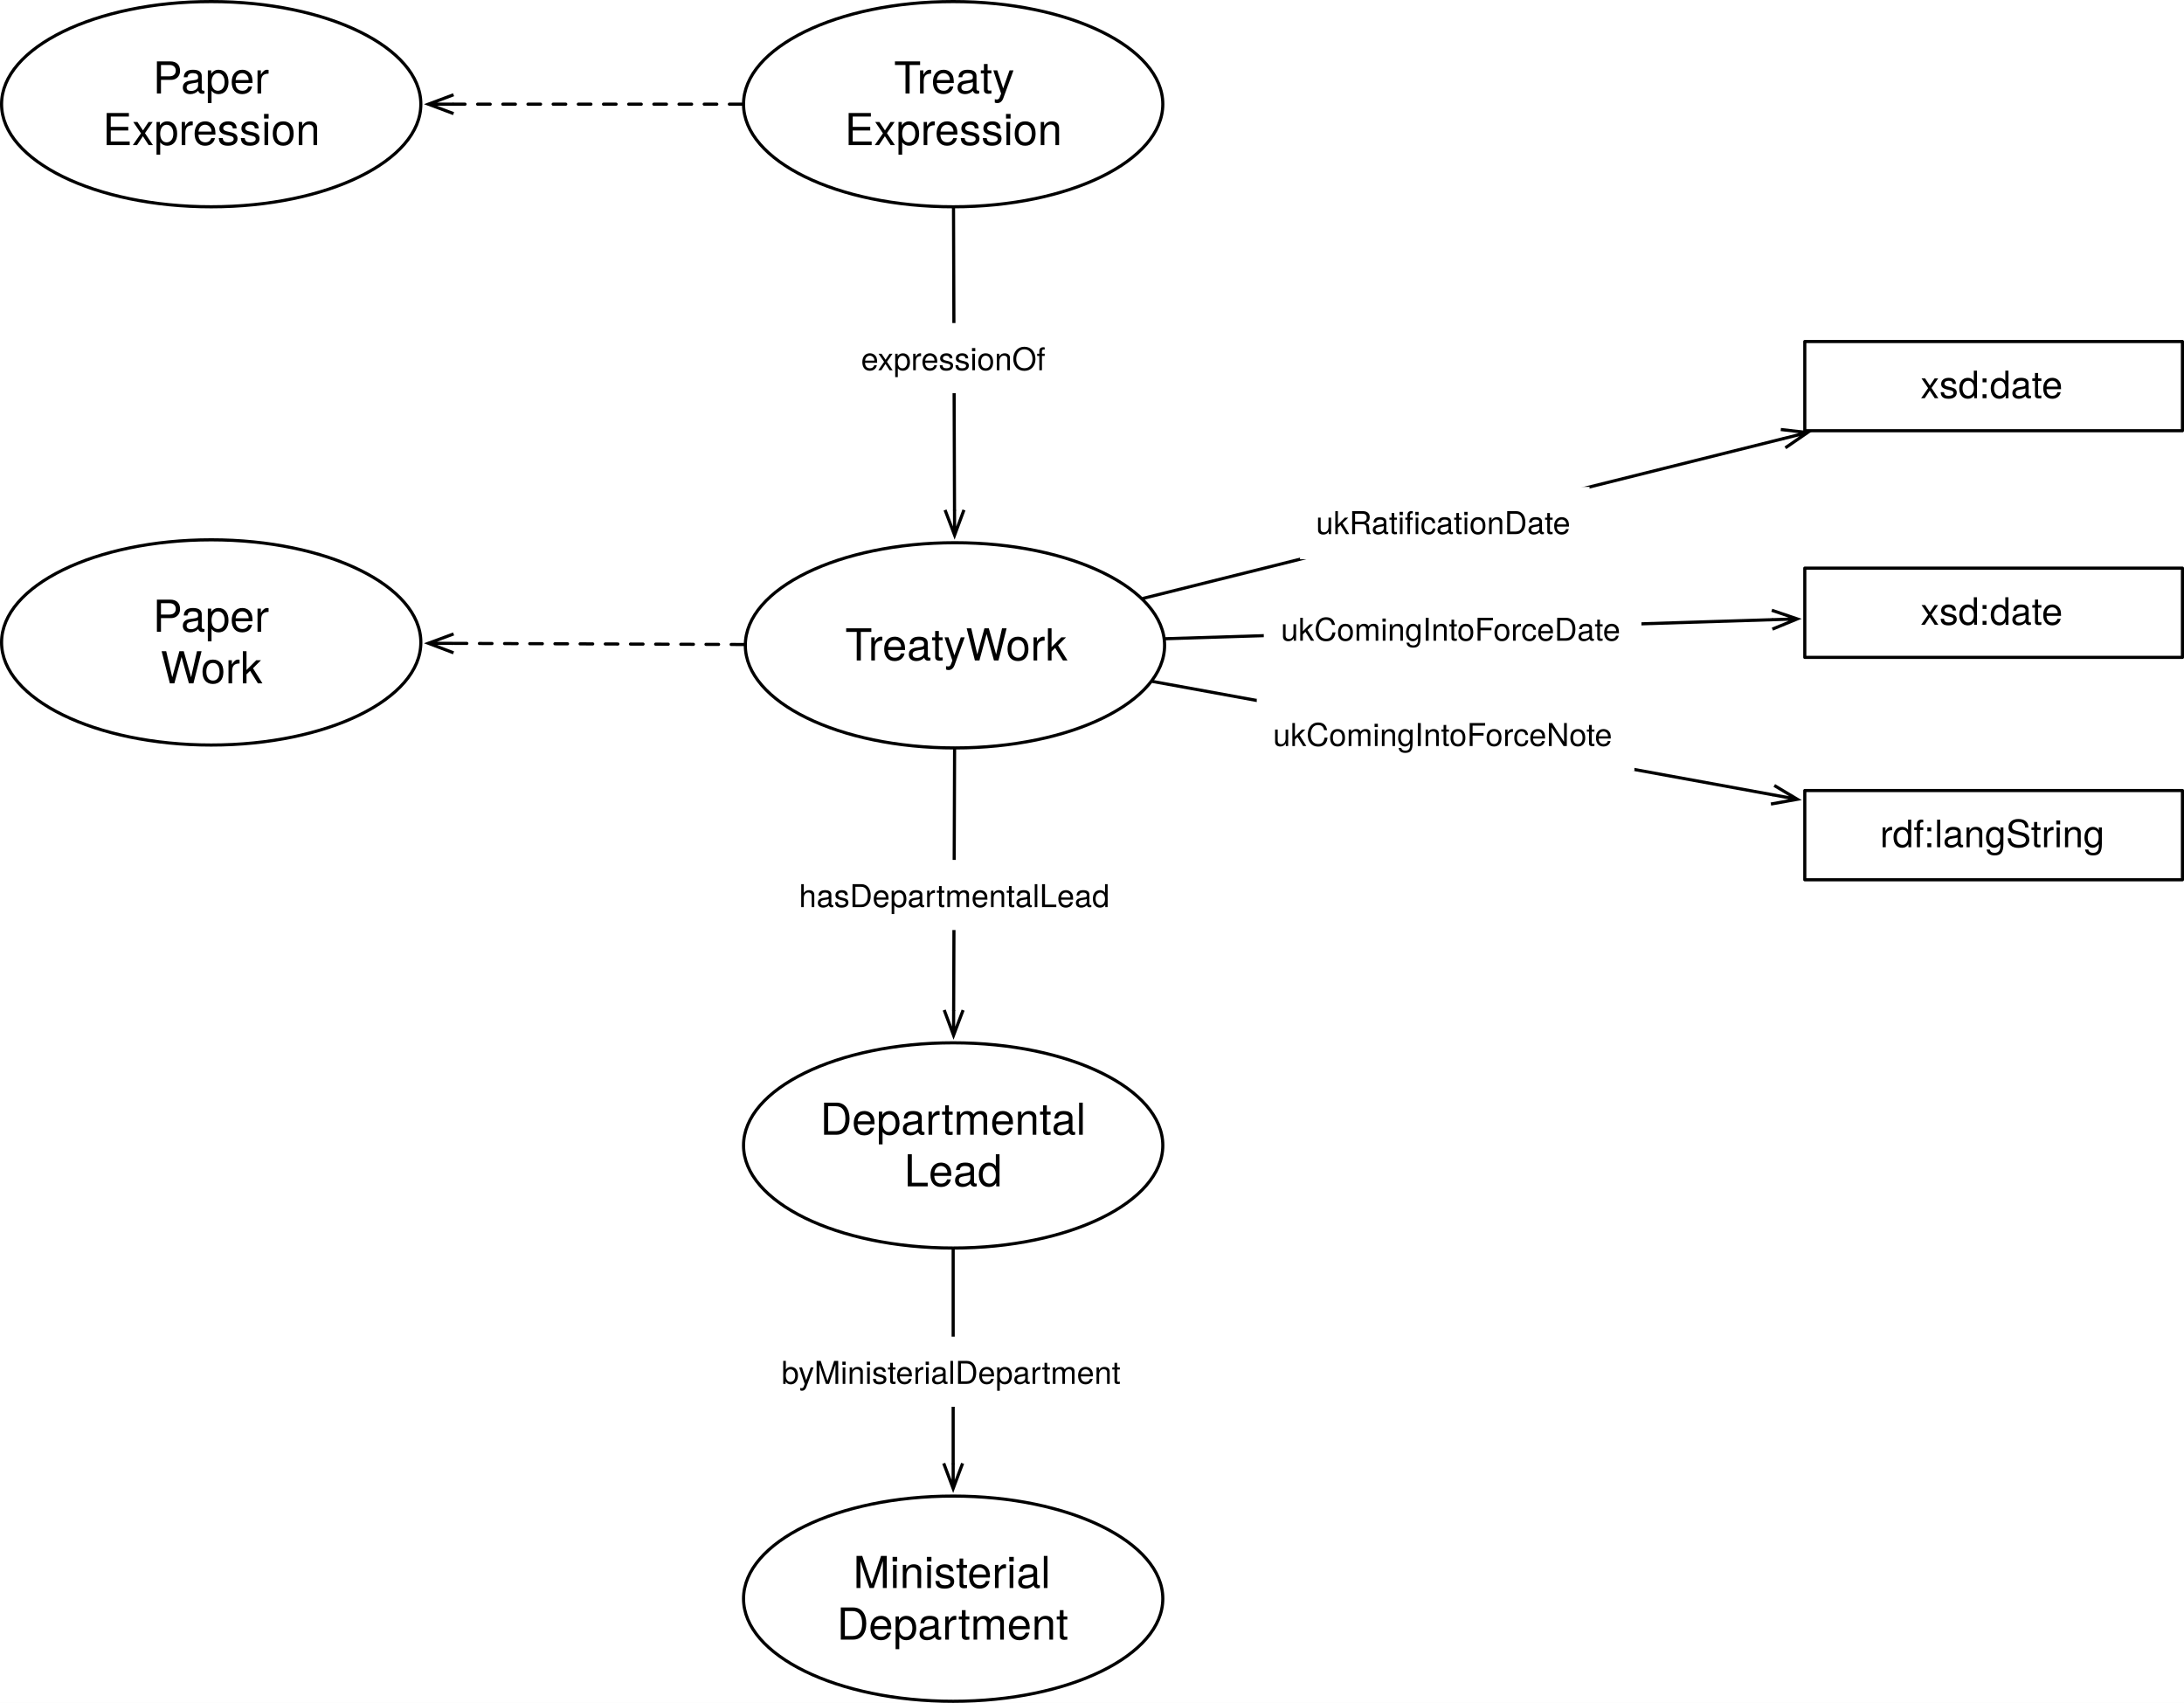
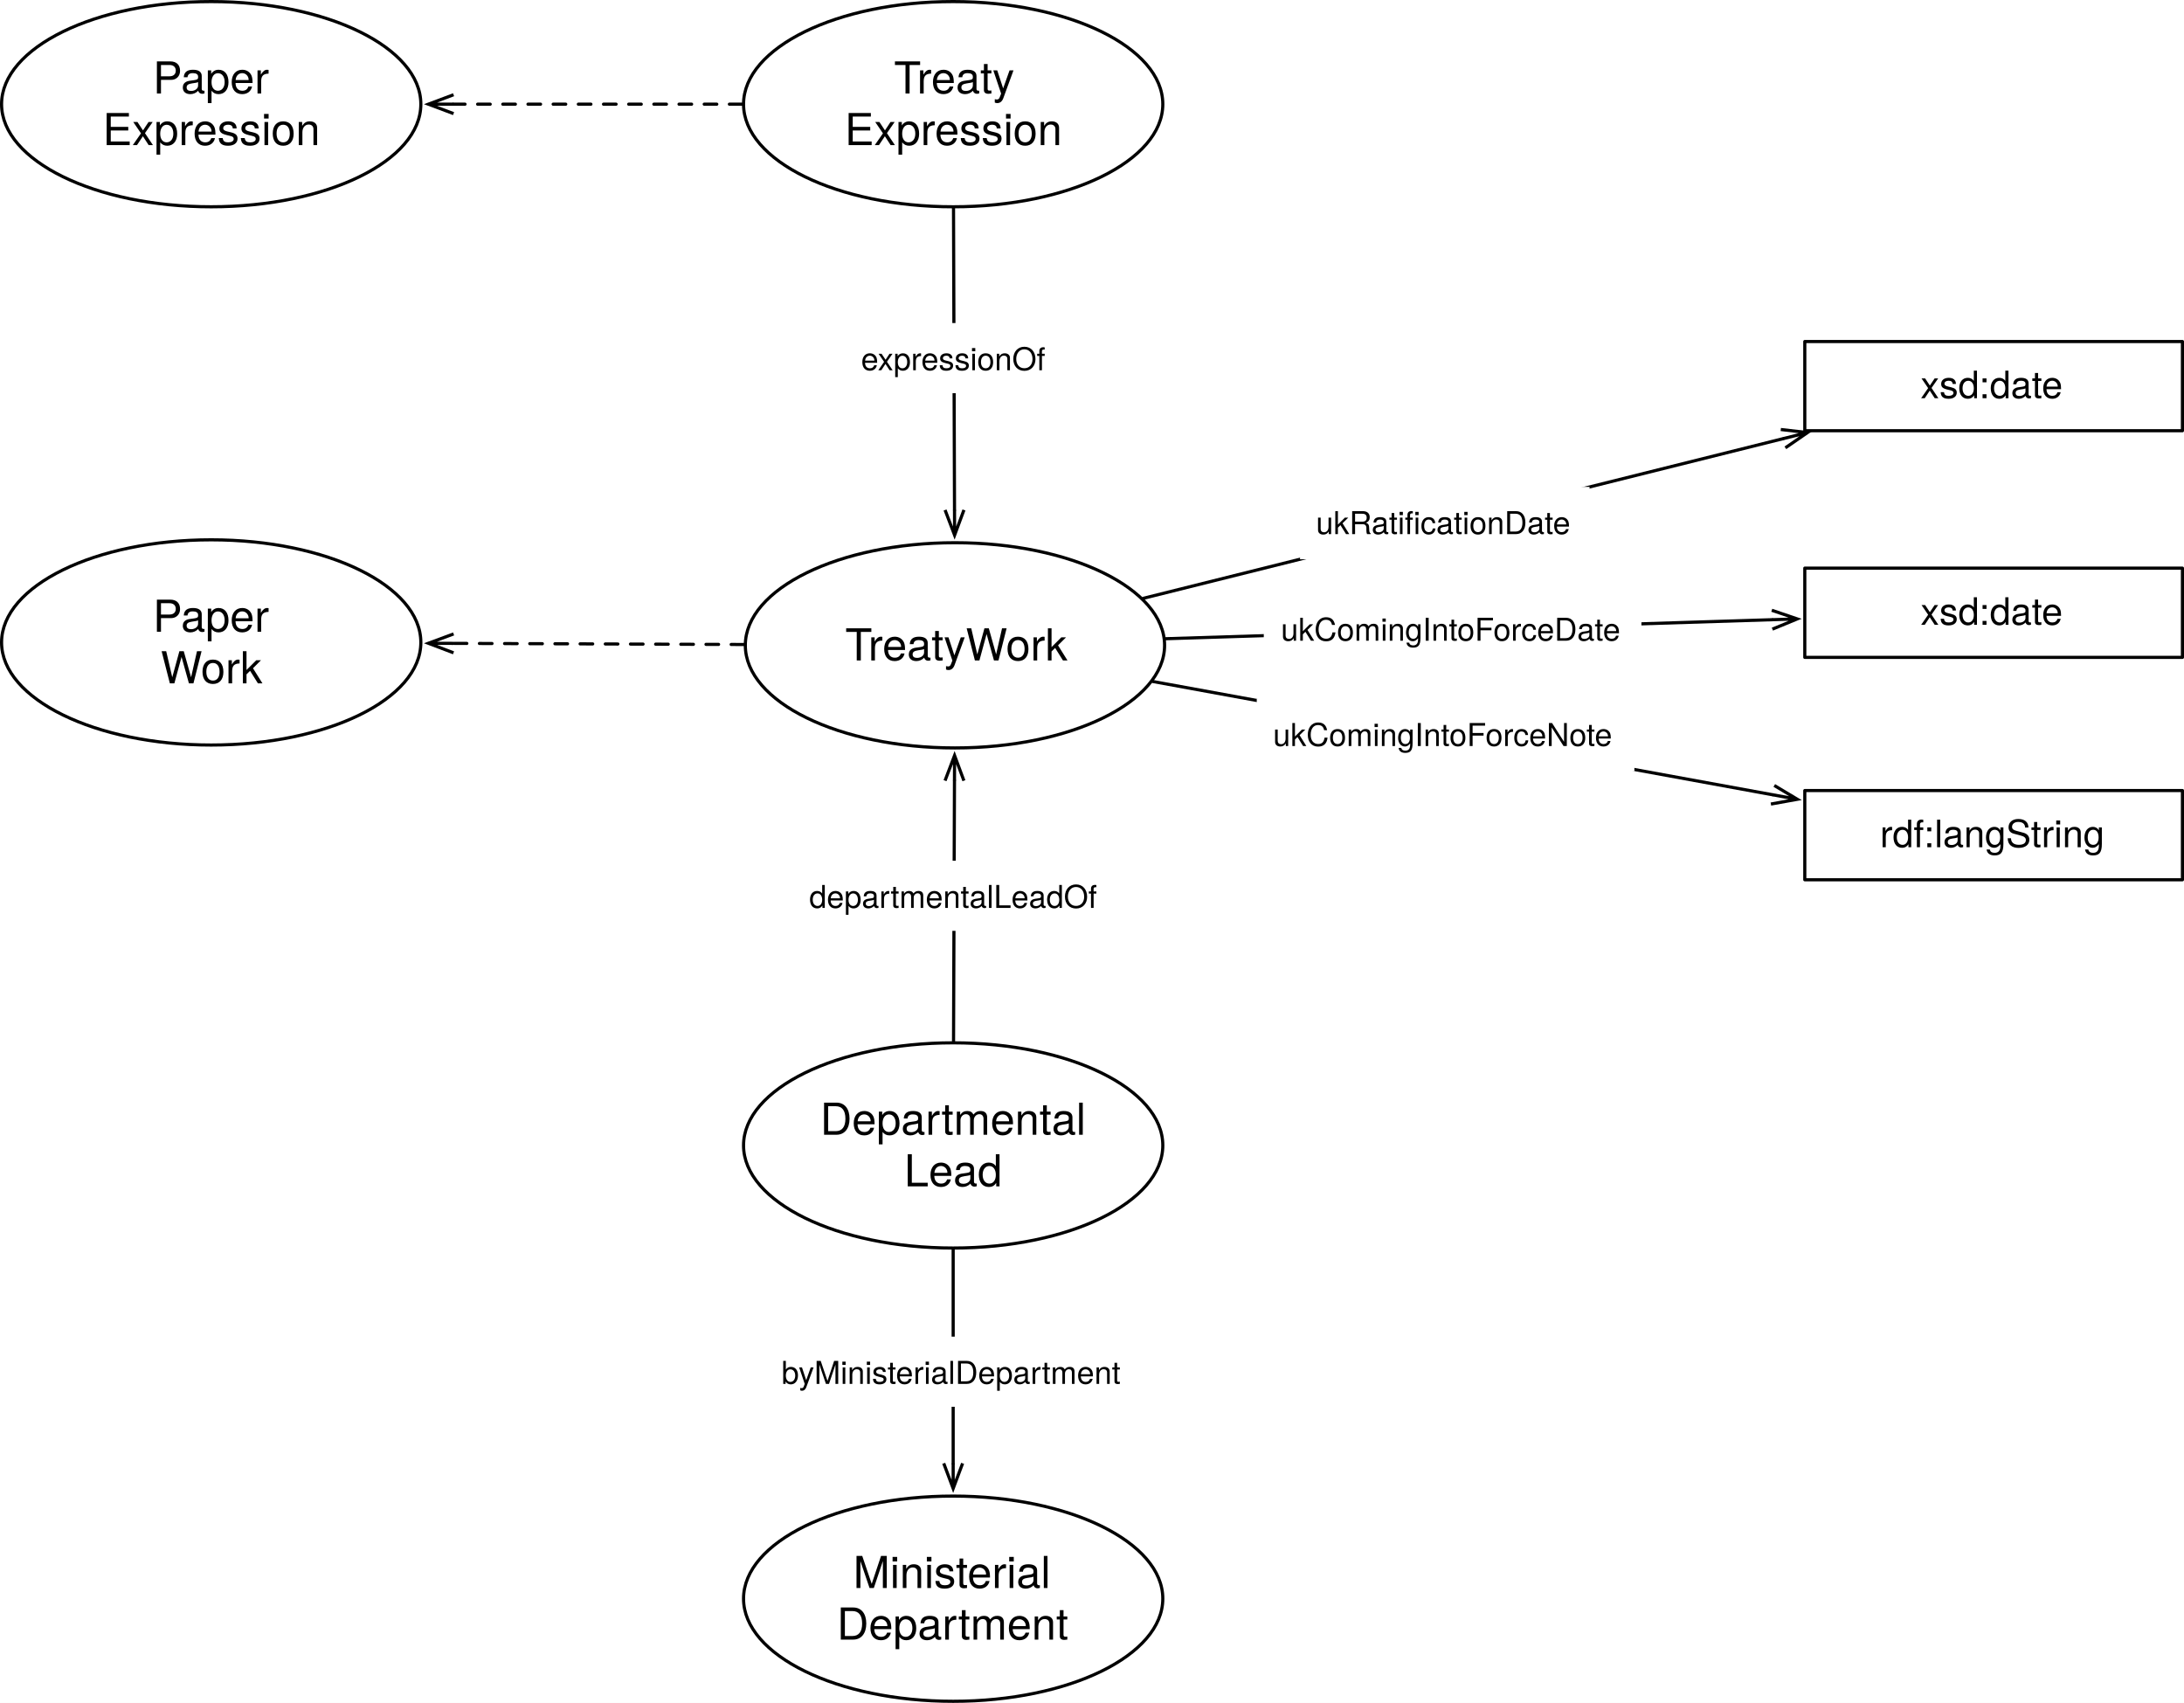
<svg xmlns="http://www.w3.org/2000/svg" version="1.1" viewBox="296.5 62.5 694 541" width="694" height="541">
  <defs>
    <marker orient="auto" overflow="visible" markerUnits="strokeWidth" id="StickArrow_Marker" stroke-linejoin="miter" stroke-miterlimit="10" viewBox="-1 -4 10 8" markerWidth="10" markerHeight="8" color="black">
      <g>
        <path d="M 8 0 L 0 0 M 0 -3 L 8 0 L 0 3" fill="none" stroke="currentColor" stroke-width="1" />
      </g>
    </marker>
  </defs>
-   <g id="Canvas_1" stroke-opacity="1" fill-opacity="1" stroke-dasharray="none" fill="none" stroke="none">
+   <g id="Canvas_1" fill="none" fill-opacity="1" stroke-opacity="1" stroke="none" stroke-dasharray="none">
    <rect fill="white" x="296.5" y="62.5" width="694" height="541" />
    <g id="Canvas_1_Layer_1">
      <g id="Graphic_525">
        <ellipse cx="599.386" cy="95.598" rx="66.614" ry="32.598" fill="white" />
        <ellipse cx="599.386" cy="95.598" rx="66.614" ry="32.598" stroke="black" stroke-linecap="round" stroke-linejoin="round" stroke-width="1" />
        <text transform="translate(551.0945 79.20643)" fill="black">
          <tspan font-family="Helvetica Neue" font-size="14" fill="black" x="29.489" y="13">Treaty</tspan>
          <tspan font-family="Helvetica Neue" font-size="14" fill="black" x="13.809" y="29.392">Expression</tspan>
        </text>
      </g>
      <g id="Graphic_584">
        <ellipse cx="599.386" cy="570.402" rx="66.614" ry="32.598" fill="white" />
        <ellipse cx="599.386" cy="570.402" rx="66.614" ry="32.598" stroke="black" stroke-linecap="round" stroke-linejoin="round" stroke-width="1" />
        <text transform="translate(551.0945 554.0096)" fill="black">
          <tspan font-family="Helvetica Neue" font-size="14" fill="black" x="16.532" y="13">Ministerial</tspan>
          <tspan font-family="Helvetica Neue" font-size="14" fill="black" x="11.331" y="29.392">Department</tspan>
        </text>
      </g>
      <g id="Line_585">
-         <line x1="599.835" y1="300.618" x2="599.539" y2="383.403" marker-end="url(#StickArrow_Marker)" stroke="black" stroke-linecap="round" stroke-linejoin="round" stroke-width="1" />
+         <line x1="599.504" y1="393.303" x2="599.799" y2="310.518" marker-end="url(#StickArrow_Marker)" stroke="black" stroke-linecap="round" stroke-linejoin="round" stroke-width="1" />
      </g>
      <g id="Graphic_586">
-         <rect x="545.395" y="335.693" width="108.55" height="22.28" fill="white" />
-         <text transform="translate(550.3948 340.6931)" fill="black">
-           <tspan font-family="Helvetica Neue" font-size="10" fill="black" x="0" y="10">hasDepartmentalLead</tspan>
+         <rect x="548.634" y="335.948" width="102.07" height="22.28" fill="white" />
+         <text transform="translate(553.6338 340.9482)" fill="black">
+           <tspan font-family="Helvetica Neue" font-size="10" fill="black" x="0" y="10">departmentalLeadOf</tspan>
        </text>
      </g>
      <g id="Graphic_592">
        <ellipse cx="599.953" cy="267.52" rx="66.614" ry="32.598" fill="white" />
        <ellipse cx="599.953" cy="267.52" rx="66.614" ry="32.598" stroke="black" stroke-linecap="round" stroke-linejoin="round" stroke-width="1" />
        <text transform="translate(551.6614 259.3237)" fill="black">
          <tspan font-family="Helvetica Neue" font-size="14" fill="black" x="13.424" y="13">TreatyWork</tspan>
        </text>
      </g>
      <g id="Line_593">
        <line x1="599.495" y1="128.697" x2="599.811" y2="224.521" marker-end="url(#StickArrow_Marker)" stroke="black" stroke-linecap="round" stroke-linejoin="round" stroke-width="1" />
      </g>
      <g id="Graphic_594">
        <rect x="565.112" y="165.132" width="69.08" height="22.28" fill="white" />
        <text transform="translate(570.1119 170.1323)" fill="black">
          <tspan font-family="Helvetica Neue" font-size="10" fill="black" x="8704149e-19" y="10">expressionOf</tspan>
        </text>
      </g>
      <g id="Graphic_601">
        <rect x="870" y="313.654" width="120" height="28.346" fill="white" />
        <rect x="870" y="313.654" width="120" height="28.346" stroke="black" stroke-linecap="round" stroke-linejoin="round" stroke-width="1" />
        <text transform="translate(875 320.6588)" fill="black">
          <tspan font-family="Helvetica Neue" font-size="12" fill="black" x="18.886" y="11">rdf:langString</tspan>
        </text>
      </g>
      <g id="Line_602">
        <line x1="662.866" y1="279.015" x2="859.769" y2="314.994" marker-end="url(#StickArrow_Marker)" stroke="black" stroke-linecap="round" stroke-linejoin="round" stroke-width="1" />
      </g>
      <g id="Graphic_603">
        <rect x="695.854" y="284.506" width="120" height="23" fill="white" />
        <text transform="translate(701.0287 289.5063)" fill="black">
          <tspan font-family="Helvetica Neue" font-size="10" fill="black" x="731859e-18" y="10">ukComingIntoForceNote</tspan>
        </text>
      </g>
      <g id="Graphic_604">
        <rect x="870" y="243" width="120" height="28.346" fill="white" />
        <rect x="870" y="243" width="120" height="28.346" stroke="black" stroke-linecap="round" stroke-linejoin="round" stroke-width="1" />
        <text transform="translate(875 250.0052)" fill="black">
          <tspan font-family="Helvetica Neue" font-size="12" fill="black" x="31.774" y="11">xsd:date</tspan>
        </text>
      </g>
      <g id="Line_605">
        <line x1="659.8" y1="252.588" x2="863.103" y2="201.864" marker-end="url(#StickArrow_Marker)" stroke="black" stroke-linecap="round" stroke-linejoin="round" stroke-width="1" />
      </g>
      <g id="Graphic_606">
        <rect x="709.607" y="217.184" width="92" height="23" fill="white" />
        <text transform="translate(714.6775 222.184)" fill="black">
          <tspan font-family="Helvetica Neue" font-size="10" fill="black" x="2842171e-19" y="10">ukRatificationDate</tspan>
        </text>
      </g>
      <g id="Graphic_607">
        <rect x="870" y="171" width="120" height="28.346" fill="white" />
        <rect x="870" y="171" width="120" height="28.346" stroke="black" stroke-linecap="round" stroke-linejoin="round" stroke-width="1" />
        <text transform="translate(875 178.0052)" fill="black">
          <tspan font-family="Helvetica Neue" font-size="12" fill="black" x="31.774" y="11">xsd:date</tspan>
        </text>
      </g>
      <g id="Line_608">
        <line x1="666.931" y1="265.42" x2="859.605" y2="259.38" marker-end="url(#StickArrow_Marker)" stroke="black" stroke-linecap="round" stroke-linejoin="round" stroke-width="1" />
      </g>
      <g id="Graphic_609">
        <rect x="698.086" y="251.062" width="120" height="23" fill="white" />
        <text transform="translate(703.5363 256.0625)" fill="black">
          <tspan font-family="Helvetica Neue" font-size="10" fill="black" x="0" y="10">ukComingIntoForceDate</tspan>
        </text>
      </g>
      <g id="Graphic_616">
        <ellipse cx="363.614" cy="95.598" rx="66.614" ry="32.598" fill="white" />
        <ellipse cx="363.614" cy="95.598" rx="66.614" ry="32.598" stroke="black" stroke-linecap="round" stroke-linejoin="round" stroke-width="1" />
        <text transform="translate(315.3228 79.20643)" fill="black">
          <tspan font-family="Helvetica Neue" font-size="14" fill="black" x="29.755" y="13">Paper</tspan>
          <tspan font-family="Helvetica Neue" font-size="14" fill="black" x="13.809" y="29.392">Expression</tspan>
        </text>
      </g>
      <g id="Graphic_615">
        <ellipse cx="363.614" cy="266.598" rx="66.614" ry="32.598" fill="white" />
        <ellipse cx="363.614" cy="266.598" rx="66.614" ry="32.598" stroke="black" stroke-linecap="round" stroke-linejoin="round" stroke-width="1" />
        <text transform="translate(315.3228 250.2064)" fill="black">
          <tspan font-family="Helvetica Neue" font-size="14" fill="black" x="29.755" y="13">Paper</tspan>
          <tspan font-family="Helvetica Neue" font-size="14" fill="black" x="32.226" y="29.392">Work</tspan>
        </text>
      </g>
      <g id="Line_614">
        <line x1="532.841" y1="267.258" x2="440.626" y2="266.899" marker-end="url(#StickArrow_Marker)" stroke="black" stroke-linecap="round" stroke-linejoin="round" stroke-dasharray="4.0,4.0" stroke-width="1" />
      </g>
      <g id="Line_613">
        <line x1="532.272" y1="95.598" x2="440.628" y2="95.598" marker-end="url(#StickArrow_Marker)" stroke="black" stroke-linecap="round" stroke-linejoin="round" stroke-dasharray="4.0,4.0" stroke-width="1" />
      </g>
      <g id="Graphic_617">
        <ellipse cx="599.386" cy="426.402" rx="66.614" ry="32.598" fill="white" />
        <ellipse cx="599.386" cy="426.402" rx="66.614" ry="32.598" stroke="black" stroke-linecap="round" stroke-linejoin="round" stroke-width="1" />
        <text transform="translate(551.0945 410.0096)" fill="black">
          <tspan font-family="Helvetica Neue" font-size="14" fill="black" x="6.018" y="13">Departmental</tspan>
          <tspan font-family="Helvetica Neue" font-size="14" fill="black" x="32.73" y="29.392">Lead</tspan>
        </text>
      </g>
      <g id="Line_619">
        <line x1="599.386" y1="459.5" x2="599.386" y2="527.403" marker-end="url(#StickArrow_Marker)" stroke="black" stroke-linecap="round" stroke-linejoin="round" stroke-width="1" />
      </g>
      <g id="Graphic_618">
        <rect x="539.836" y="487.154" width="119.1" height="22.28" fill="white" />
        <text transform="translate(544.8358 492.1545)" fill="black">
          <tspan font-family="Helvetica Neue" font-size="10" fill="black" x="0" y="10">byMinisterialDepartment</tspan>
        </text>
      </g>
    </g>
  </g>
</svg>
